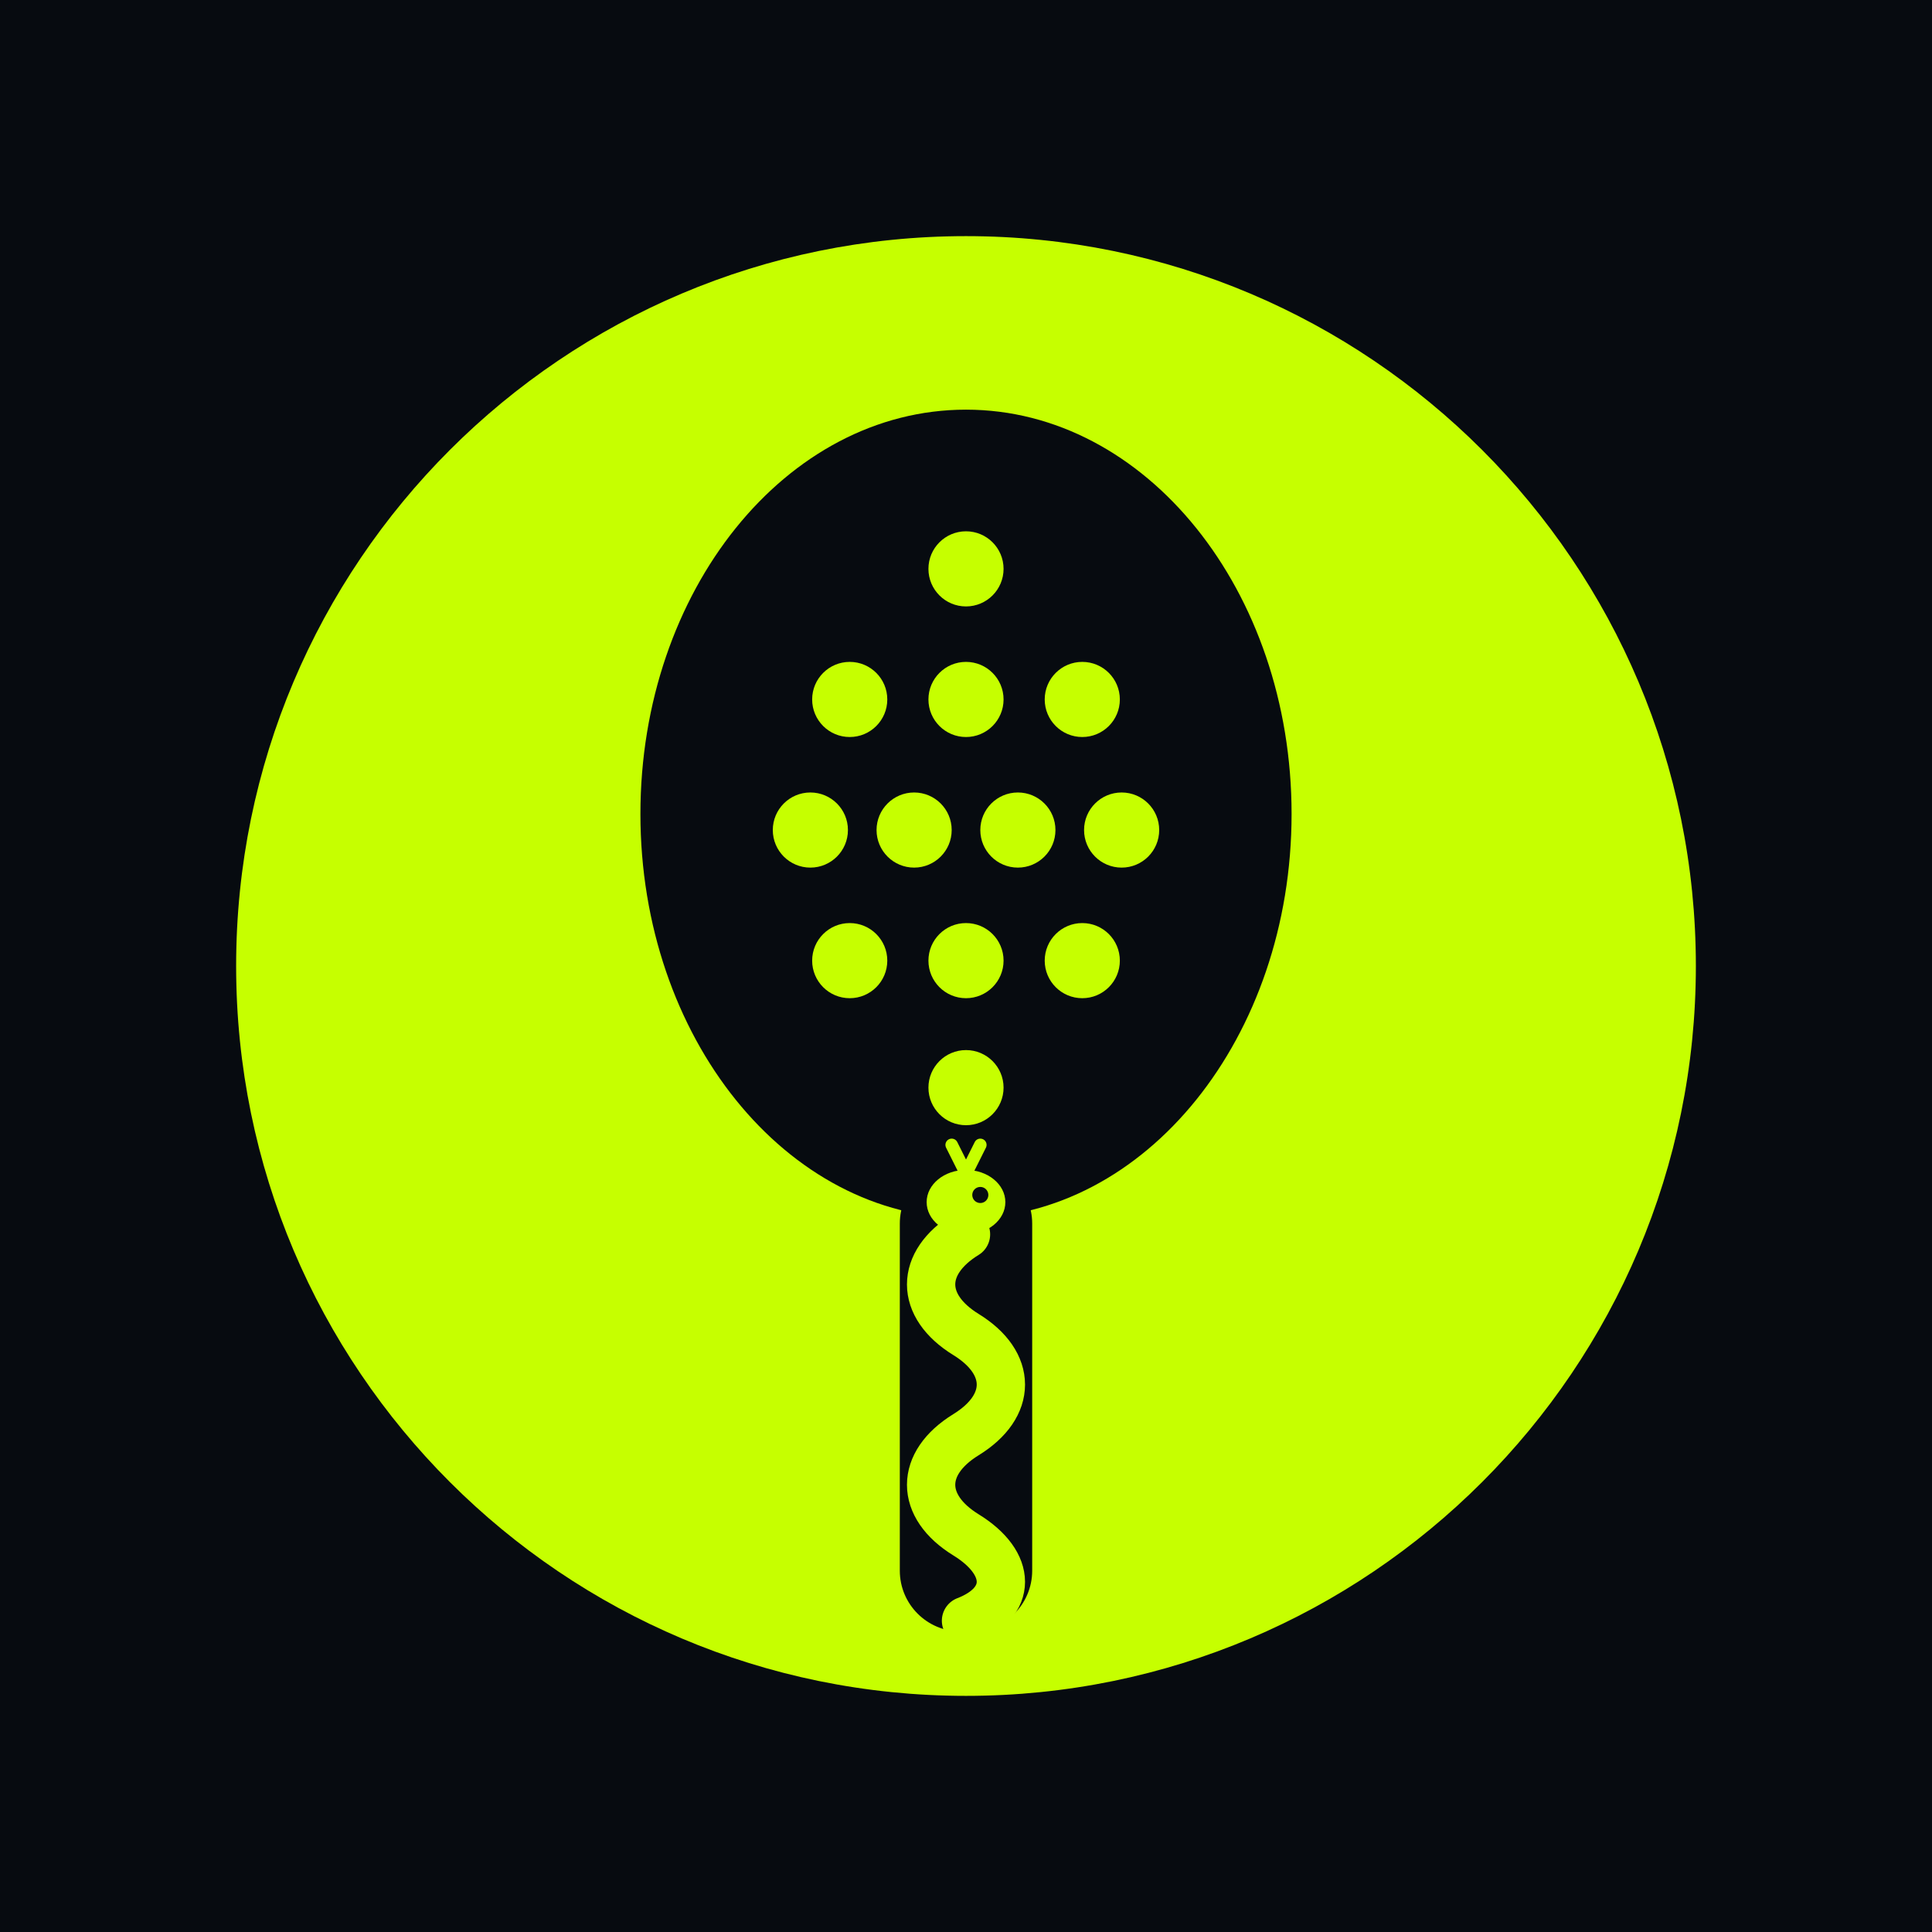
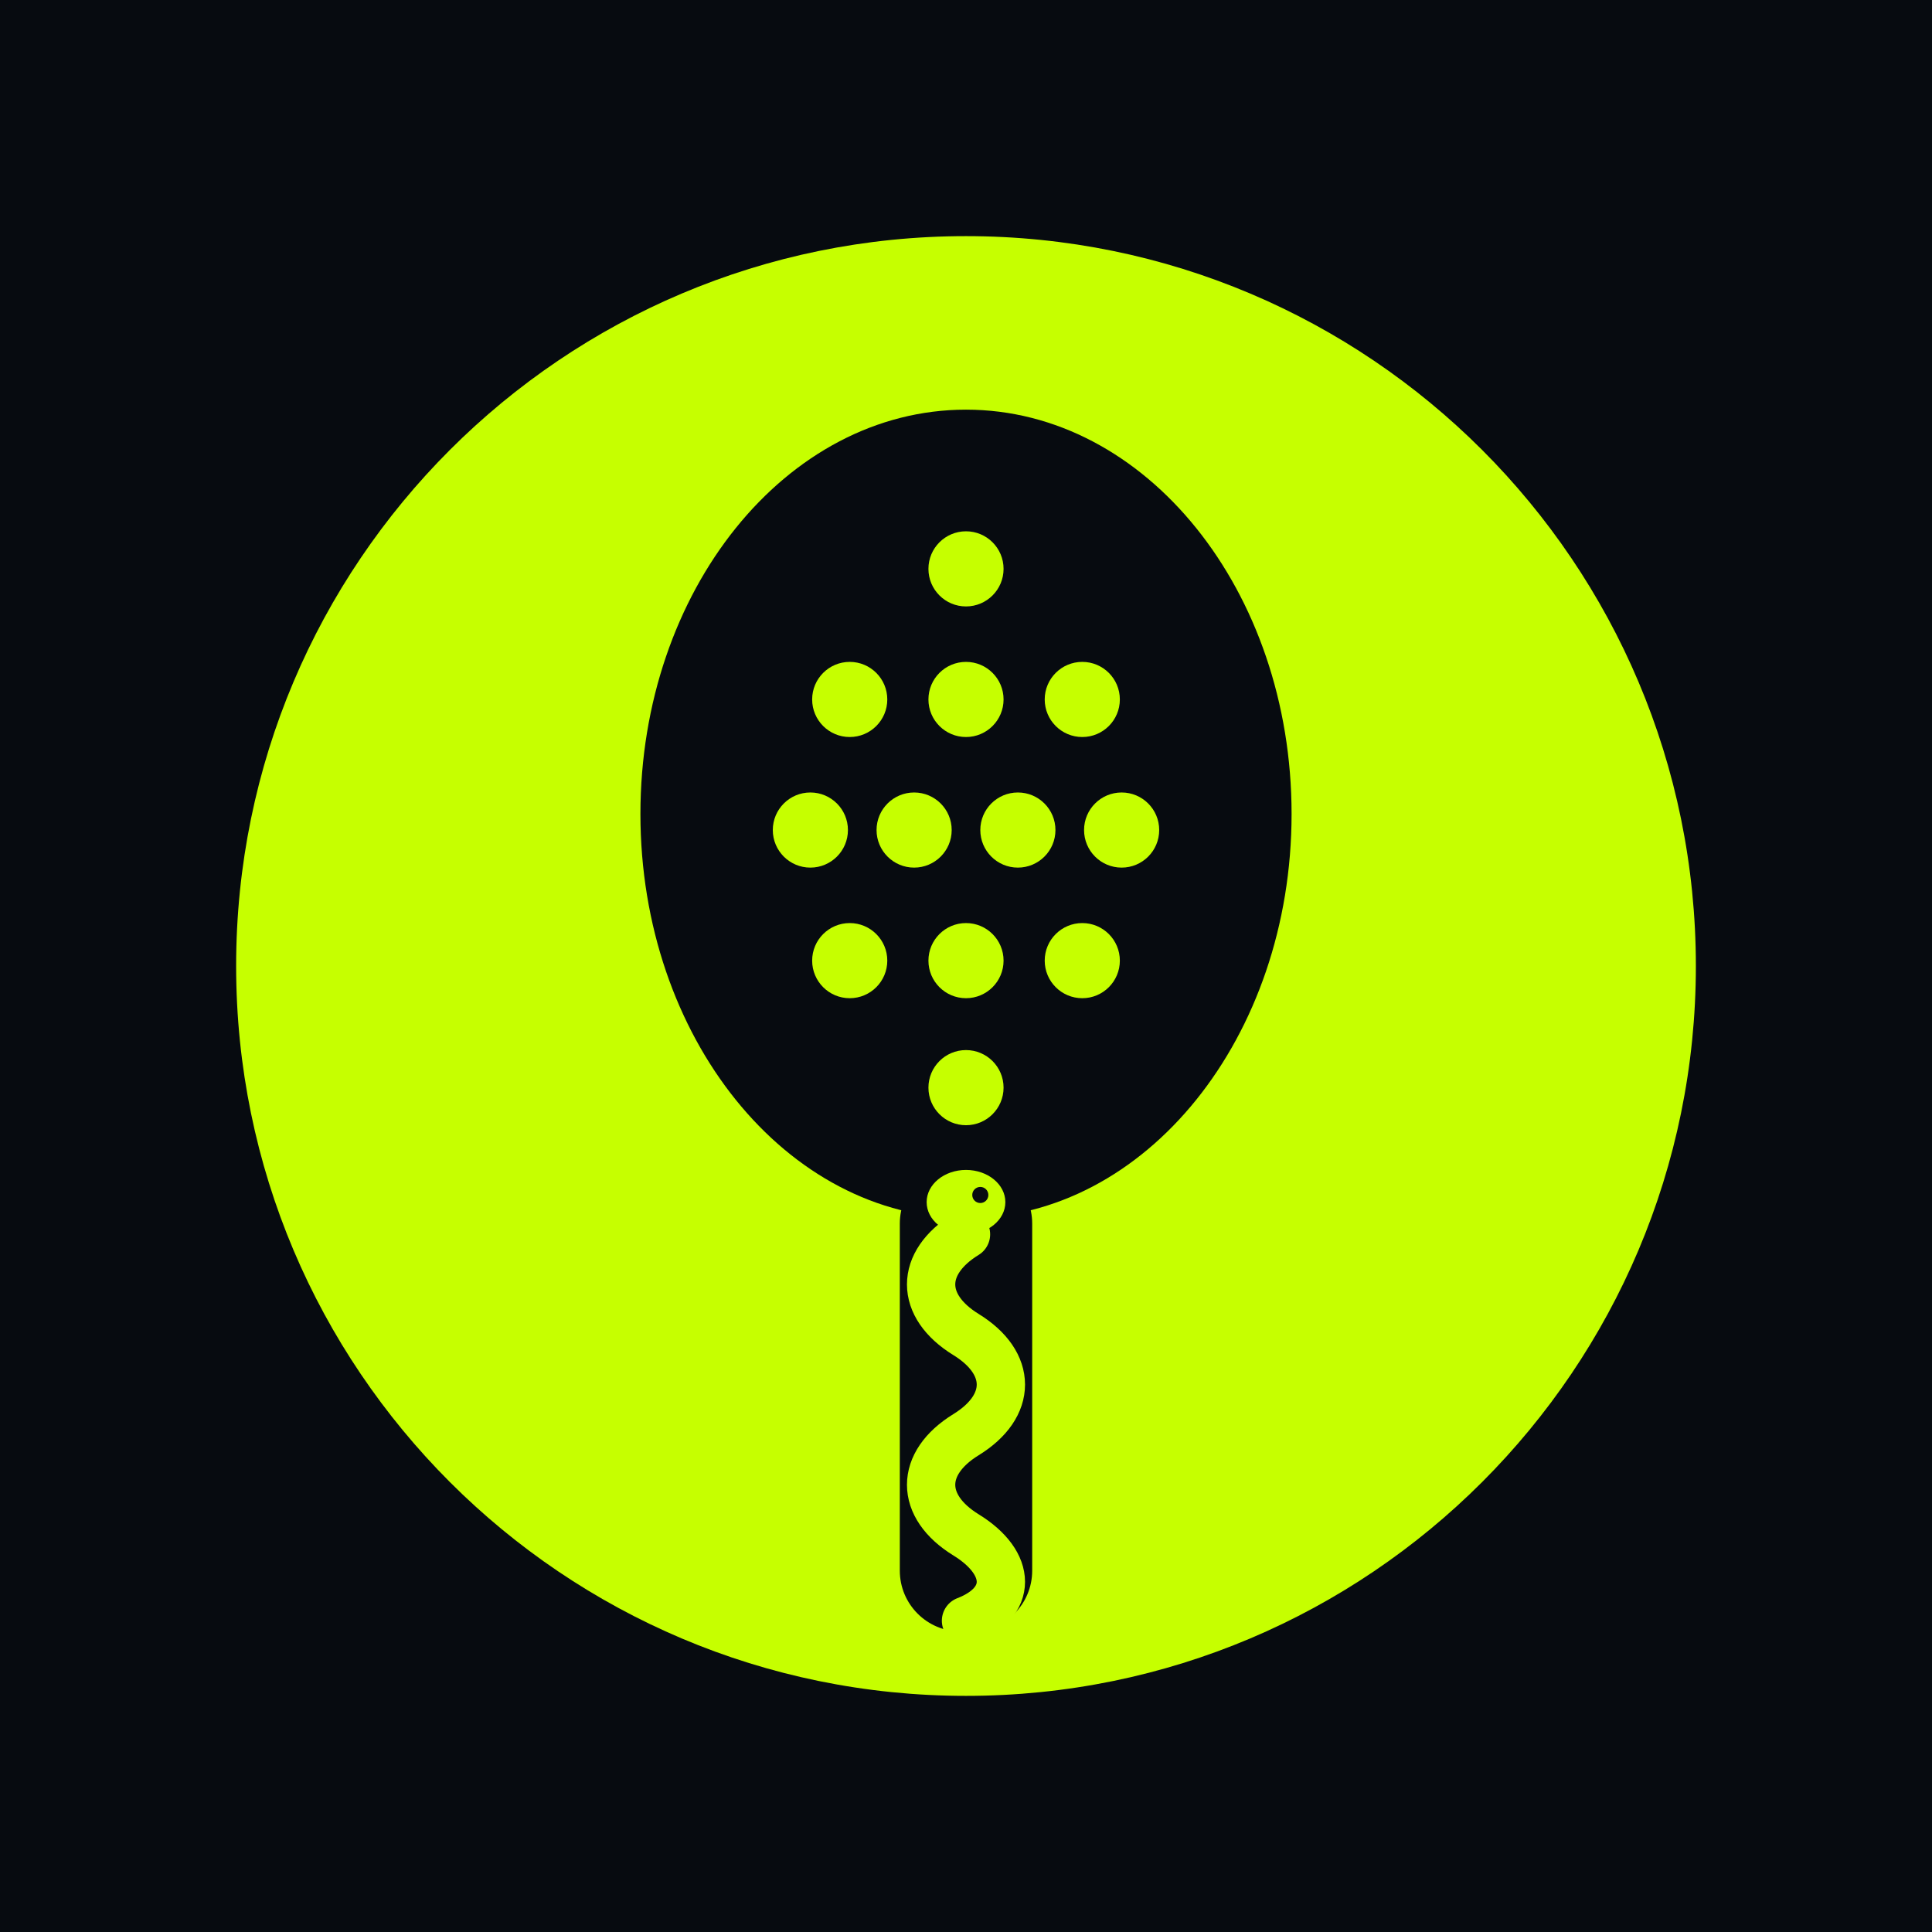
<svg xmlns="http://www.w3.org/2000/svg" viewBox="0 0 1080 1080">
  <rect width="1080" height="1080" fill="#070b10" />
  <circle cx="540" cy="540" r="408" fill="#c6ff00" />
  <ellipse cx="540" cy="455" rx="182" ry="226" fill="#070b10" />
  <g fill="#c6ff00">
    <circle cx="540" cy="318" r="21" />
    <circle cx="475" cy="391" r="21" />
    <circle cx="540" cy="391" r="21" />
    <circle cx="605" cy="391" r="21" />
    <circle cx="453" cy="464" r="21" />
    <circle cx="511" cy="464" r="21" />
    <circle cx="569" cy="464" r="21" />
    <circle cx="627" cy="464" r="21" />
    <circle cx="475" cy="537" r="21" />
    <circle cx="540" cy="537" r="21" />
    <circle cx="605" cy="537" r="21" />
    <circle cx="540" cy="608" r="21" />
  </g>
  <rect x="503" y="650" width="74" height="262" rx="34" fill="#070b10" />
  <path d="M540 690 C514 706 514 730 540 746 C566 762 566 786 540 802 C514 818 514 842 540 858 C566 874 566 896 540 906" fill="none" stroke="#c6ff00" stroke-width="27" stroke-linecap="round" />
  <ellipse cx="540" cy="672" rx="22" ry="18" fill="#c6ff00" />
-   <path d="M540 656 L532 640 M540 656 L548 640" stroke="#c6ff00" stroke-width="7" stroke-linecap="round" fill="none" />
  <circle cx="548" cy="668" r="4.5" fill="#070b10" />
</svg>
